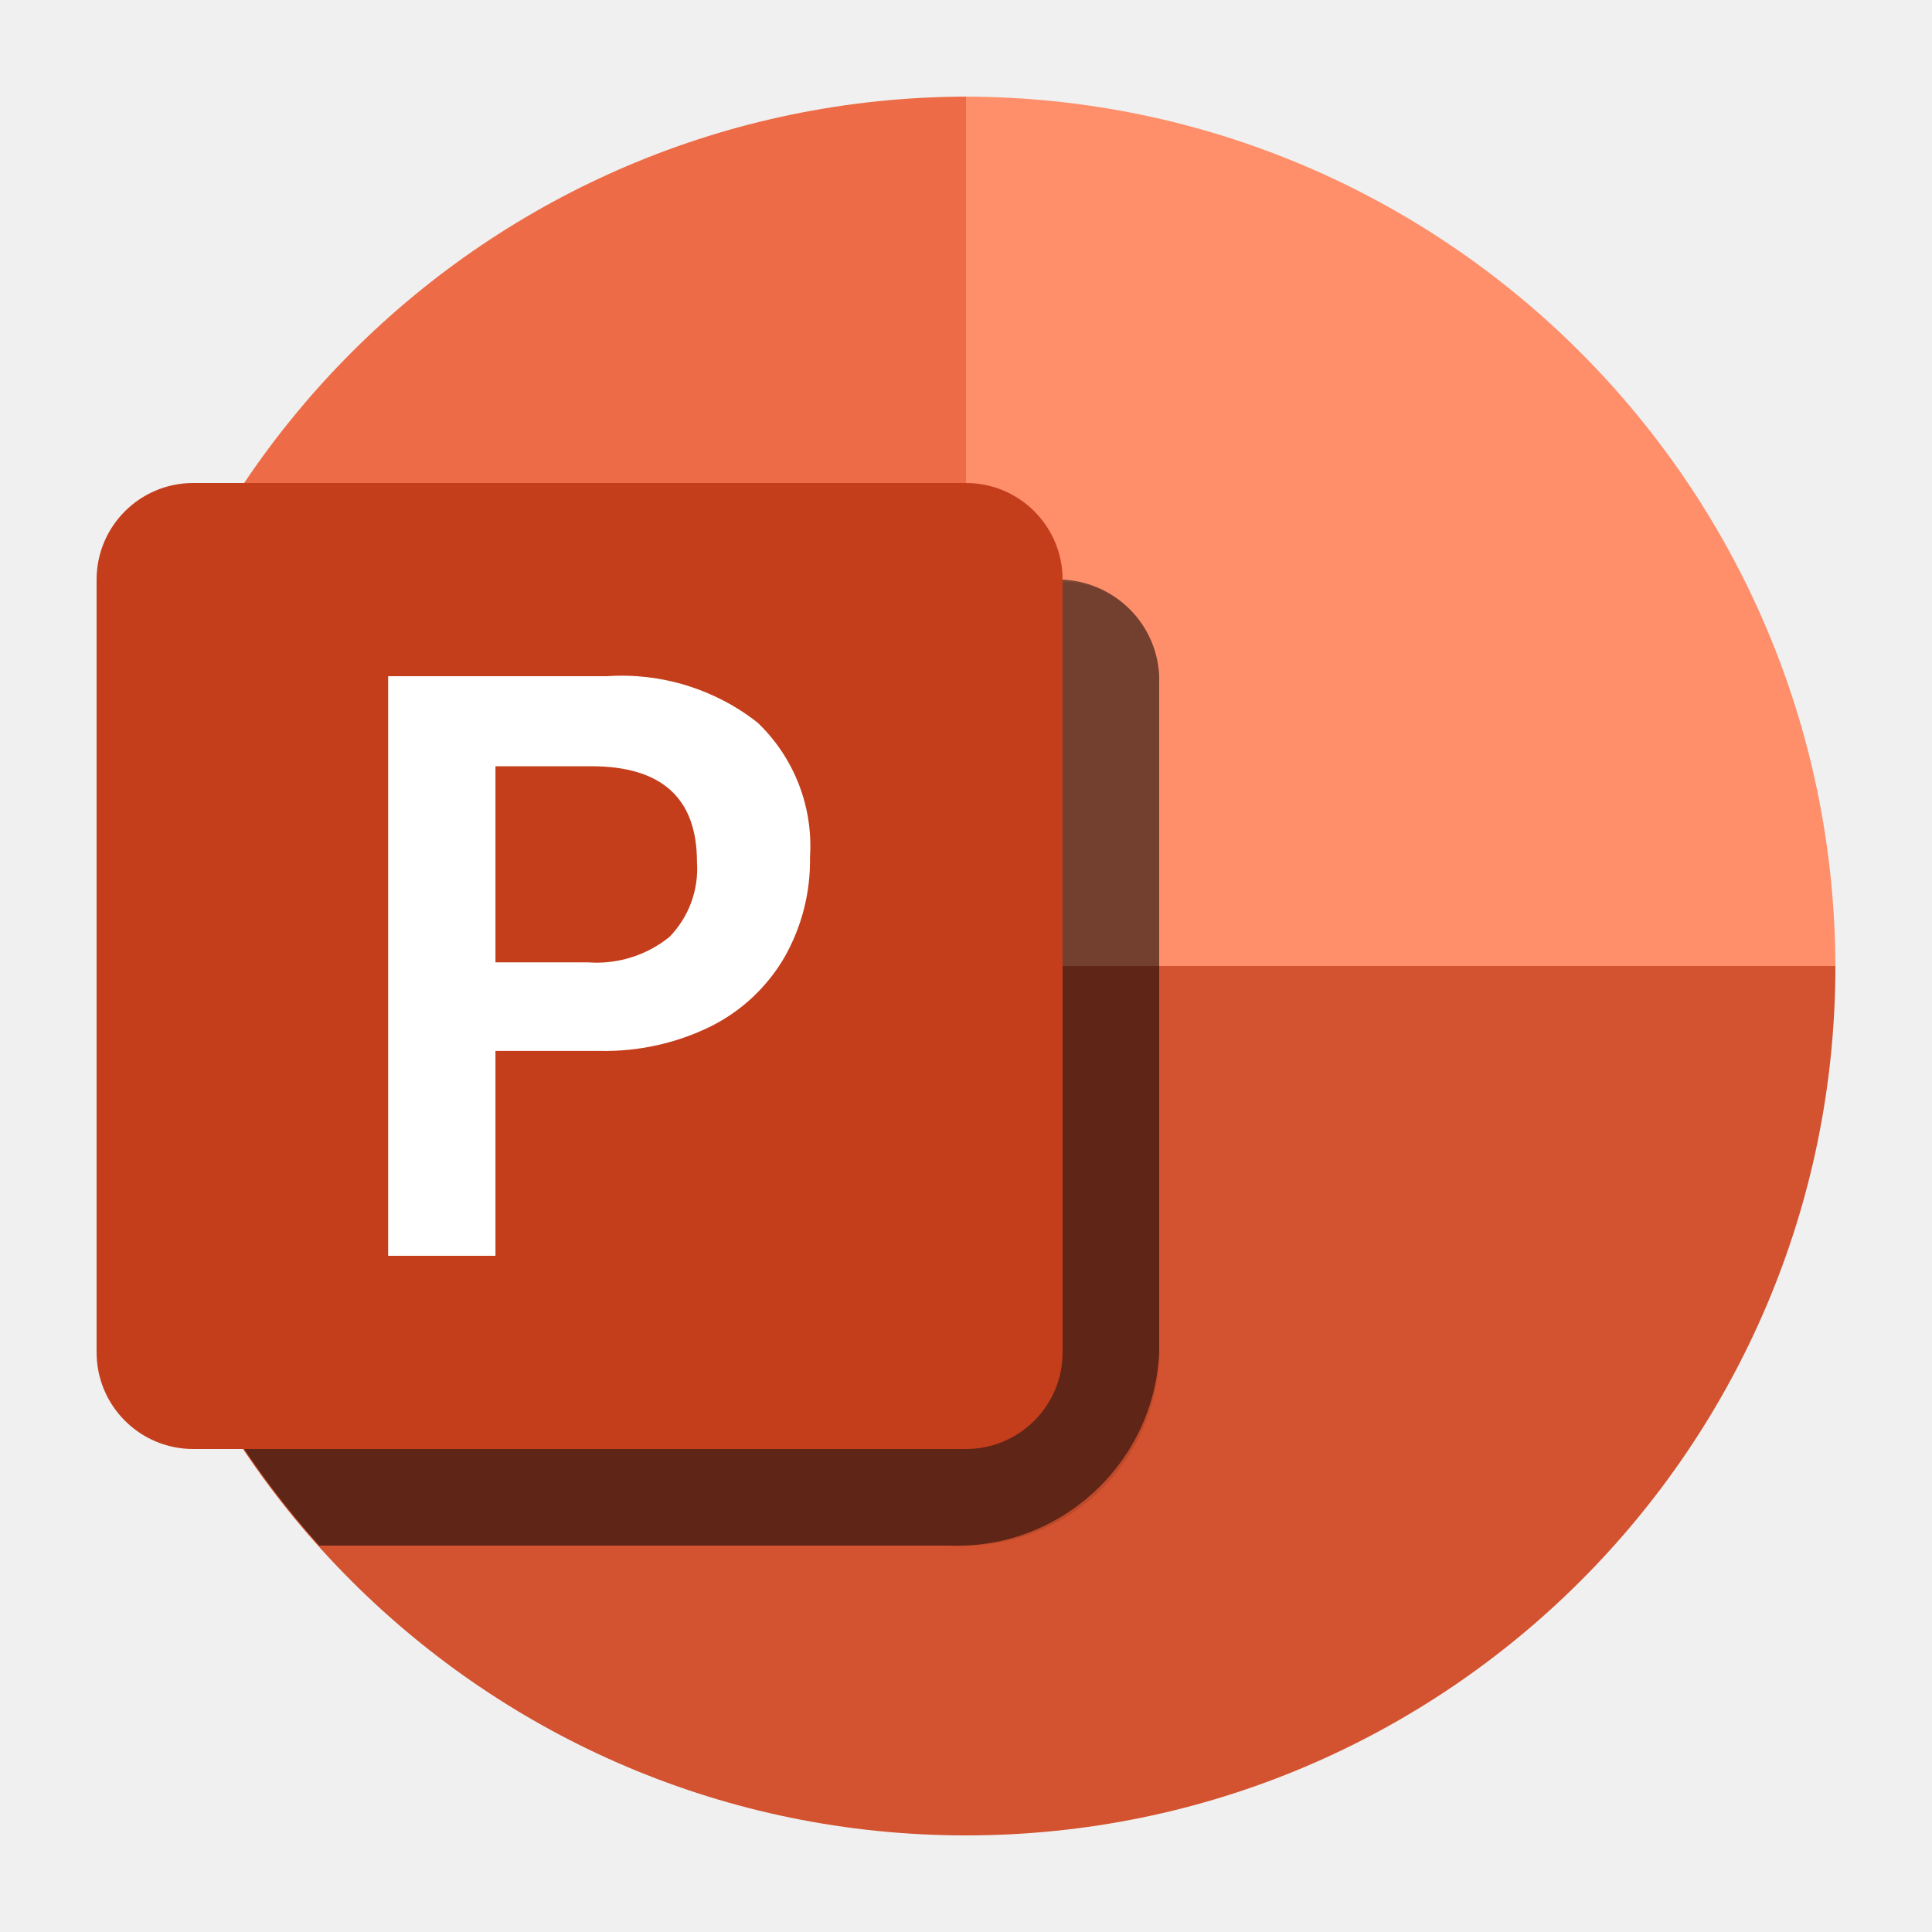
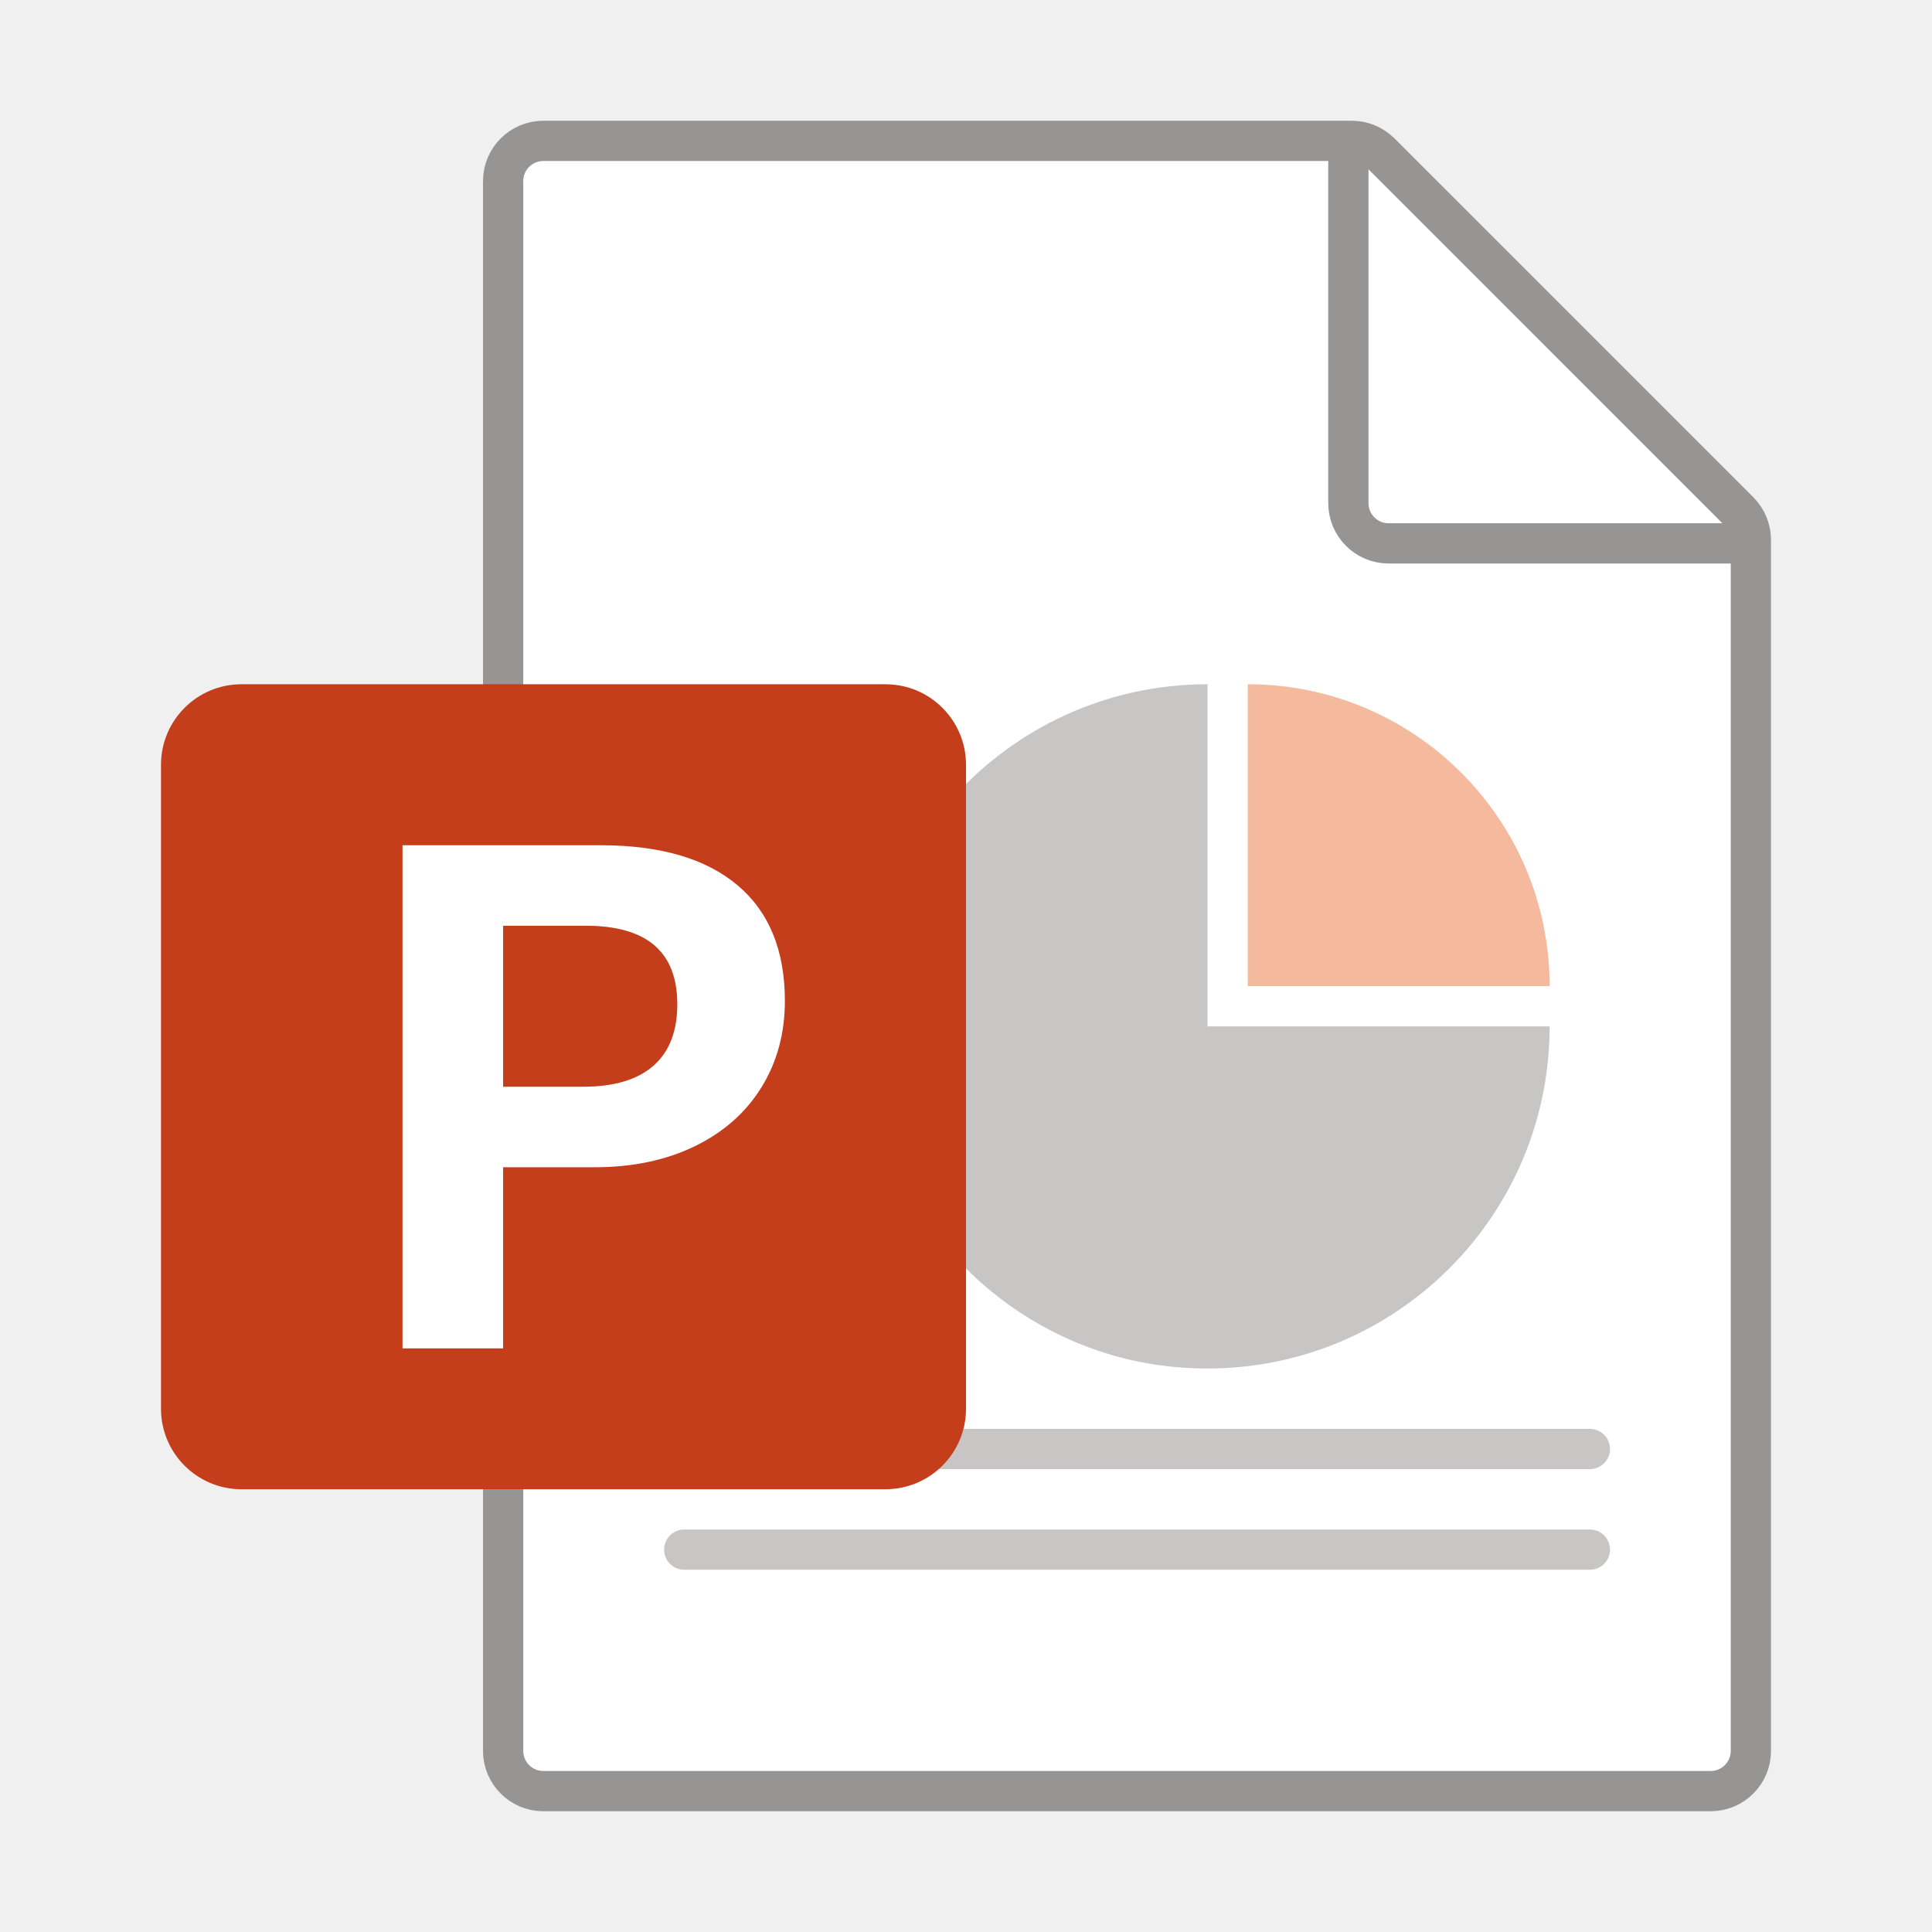
- <svg xmlns="http://www.w3.org/2000/svg" viewBox="0 0 20 20">
-   <path d="M10,1a9.026,9.026,0,0,0-9,9l11.249,2.659Z" fill="#ed6c47" />
-   <path d="M10,1v9l4.5,2.913L19,10A9.026,9.026,0,0,0,10,1Z" fill="#ff8f6b" />
-   <path d="M19,10A9,9,0,0,1,1,10Z" fill="#d35230" />
-   <path d="M10.909,6H2.518a7.637,7.637,0,0,0-1.5,4.339A8.949,8.949,0,0,0,3.305,16H9.818A2.1,2.1,0,0,0,12,14V7A1.048,1.048,0,0,0,10.909,6Z" opacity="0.5" />
-   <path d="M10.982,6.021,2.514,6.006a7.642,7.642,0,0,0-1.5,4.333A8.949,8.949,0,0,0,3.305,16H9.963A2.017,2.017,0,0,0,12,14V7.019A1.008,1.008,0,0,0,10.982,6.021Z" opacity="0.1" />
-   <rect x="1" y="5" width="10" height="10" rx="1" fill="#c43e1c" />
-   <path d="M6.283,7a2.274,2.274,0,0,1,1.56.481,1.766,1.766,0,0,1,.542,1.393,2.023,2.023,0,0,1-.268,1.042,1.828,1.828,0,0,1-.761.71,2.489,2.489,0,0,1-1.145.253H5.129V13H4.018V7ZM5.129,9.962h.955A1.2,1.2,0,0,0,6.929,9.7a1.009,1.009,0,0,0,.286-.777q0-.991-1.095-.991H5.129Z" fill="#fff" />
+ <svg xmlns="http://www.w3.org/2000/svg" viewBox="0 0 96 96" fill="#FFF" stroke-miterlimit="10" stroke-width="2">
+   <path stroke="#979593" d="M67.172,7H27c-1.105,0-2,0.895-2,2v78 c0,1.105,0.895,2,2,2h58c1.105,0,2-0.895,2-2V26.828c0-0.53-0.211-1.039-0.586-1.414L68.586,7.586 C68.211,7.211,67.702,7,67.172,7z" />
+   <path fill="none" stroke="#979593" d="M67,7v18c0,1.105,0.895,2,2,2h18" />
+   <path fill="#F5BA9D" d="M62,34c8.284,0,15,6.716,15,15H62V34z" />
+   <path fill="#C8C6C4" d="M77 51c0 10.026-8.68 18.026-18.936 16.893-7.795-.861-14.096-7.162-14.957-14.957C41.974 42.68 49.974 34 60 34v17H77zM79 76H65 48 34c-.552 0-1 .448-1 1s.448 1 1 1h14 17 14c.552 0 1-.448 1-1S79.552 76 79 76zM79 71H65 48 34c-.552 0-1 .448-1 1s.448 1 1 1h14 17 14c.552 0 1-.448 1-1S79.552 71 79 71z" />
+   <path fill="#C43E1C" d="M12,74h32c2.209,0,4-1.791,4-4V38c0-2.209-1.791-4-4-4H12c-2.209,0-4,1.791-4,4v32 C8,72.209,9.791,74,12,74z" />
+   <path d="M29.854,42c2.955,0,5.22,0.663,6.79,1.985C38.215,45.308,39,47.225,39,49.733 c0,1.611-0.389,3.043-1.165,4.297c-0.776,1.255-1.881,2.23-3.313,2.926C33.089,57.652,31.429,58,29.543,58 h-4.544v9H20V42H29.854z M24.999,54h3.967c1.546,0,2.714-0.349,3.505-1.045c0.79-0.697,1.184-1.715,1.184-3.054 c0-2.6-1.513-3.901-4.542-3.901h-4.114V54z" />
</svg>
